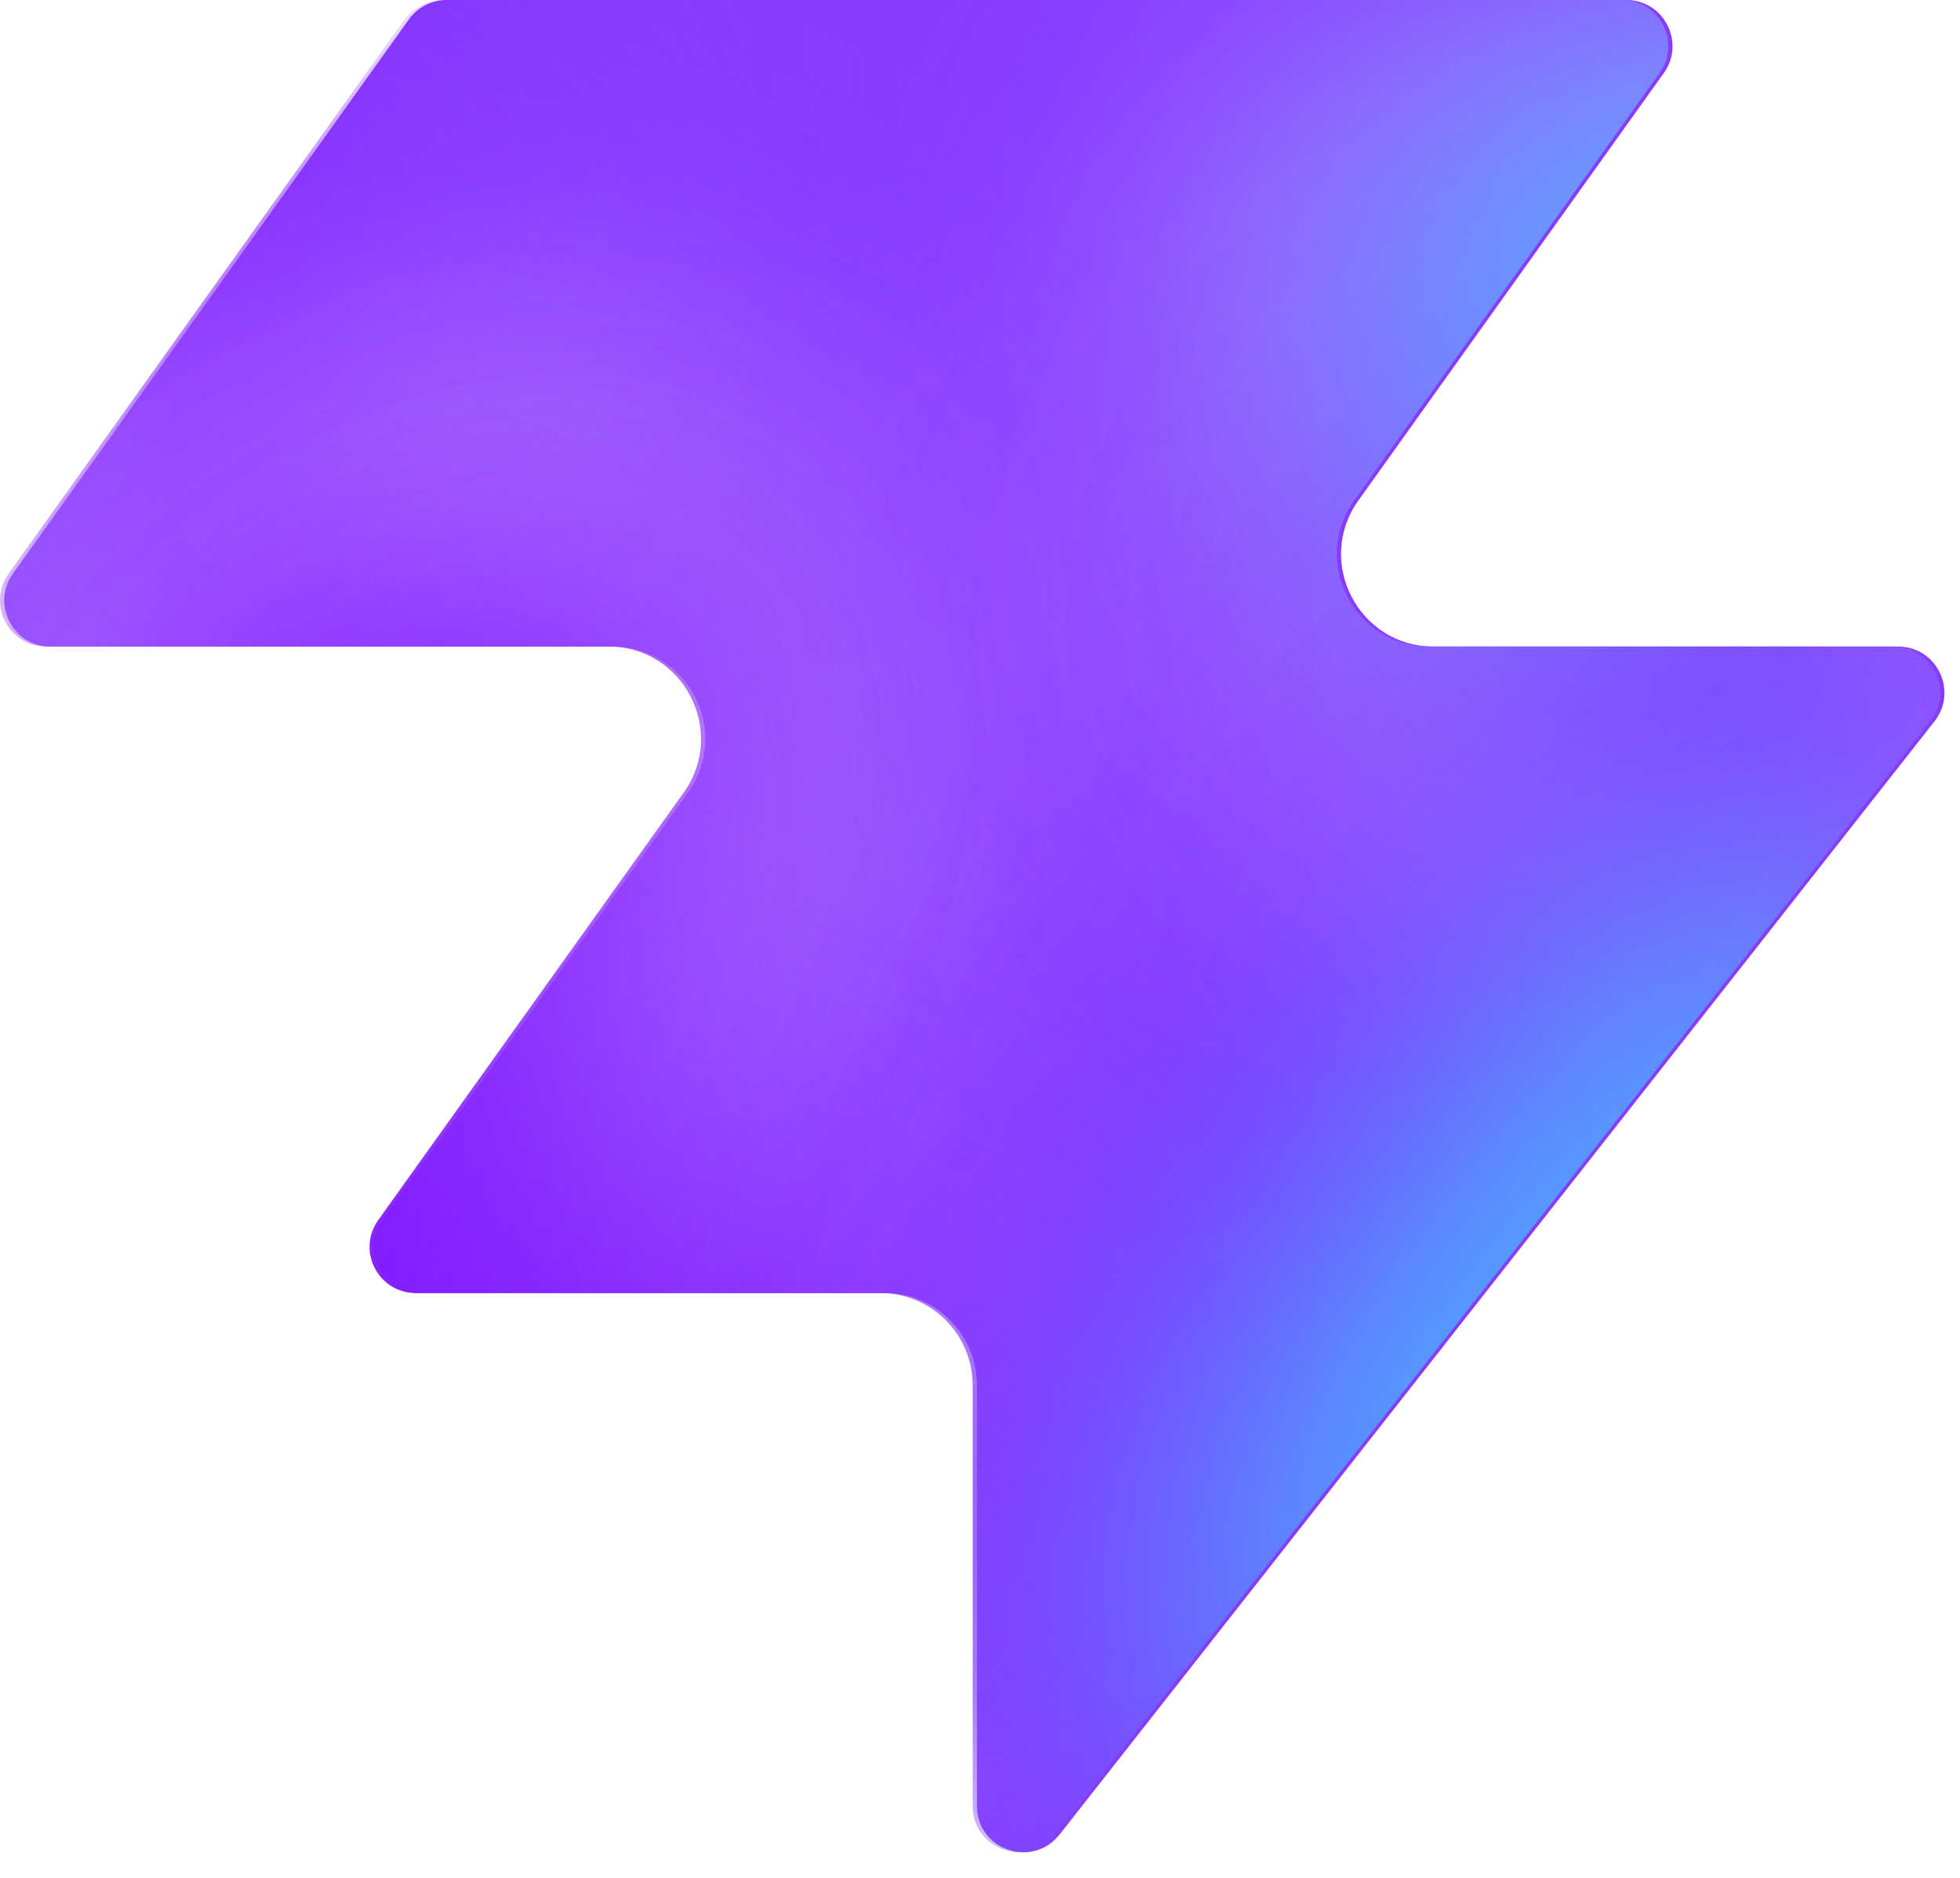
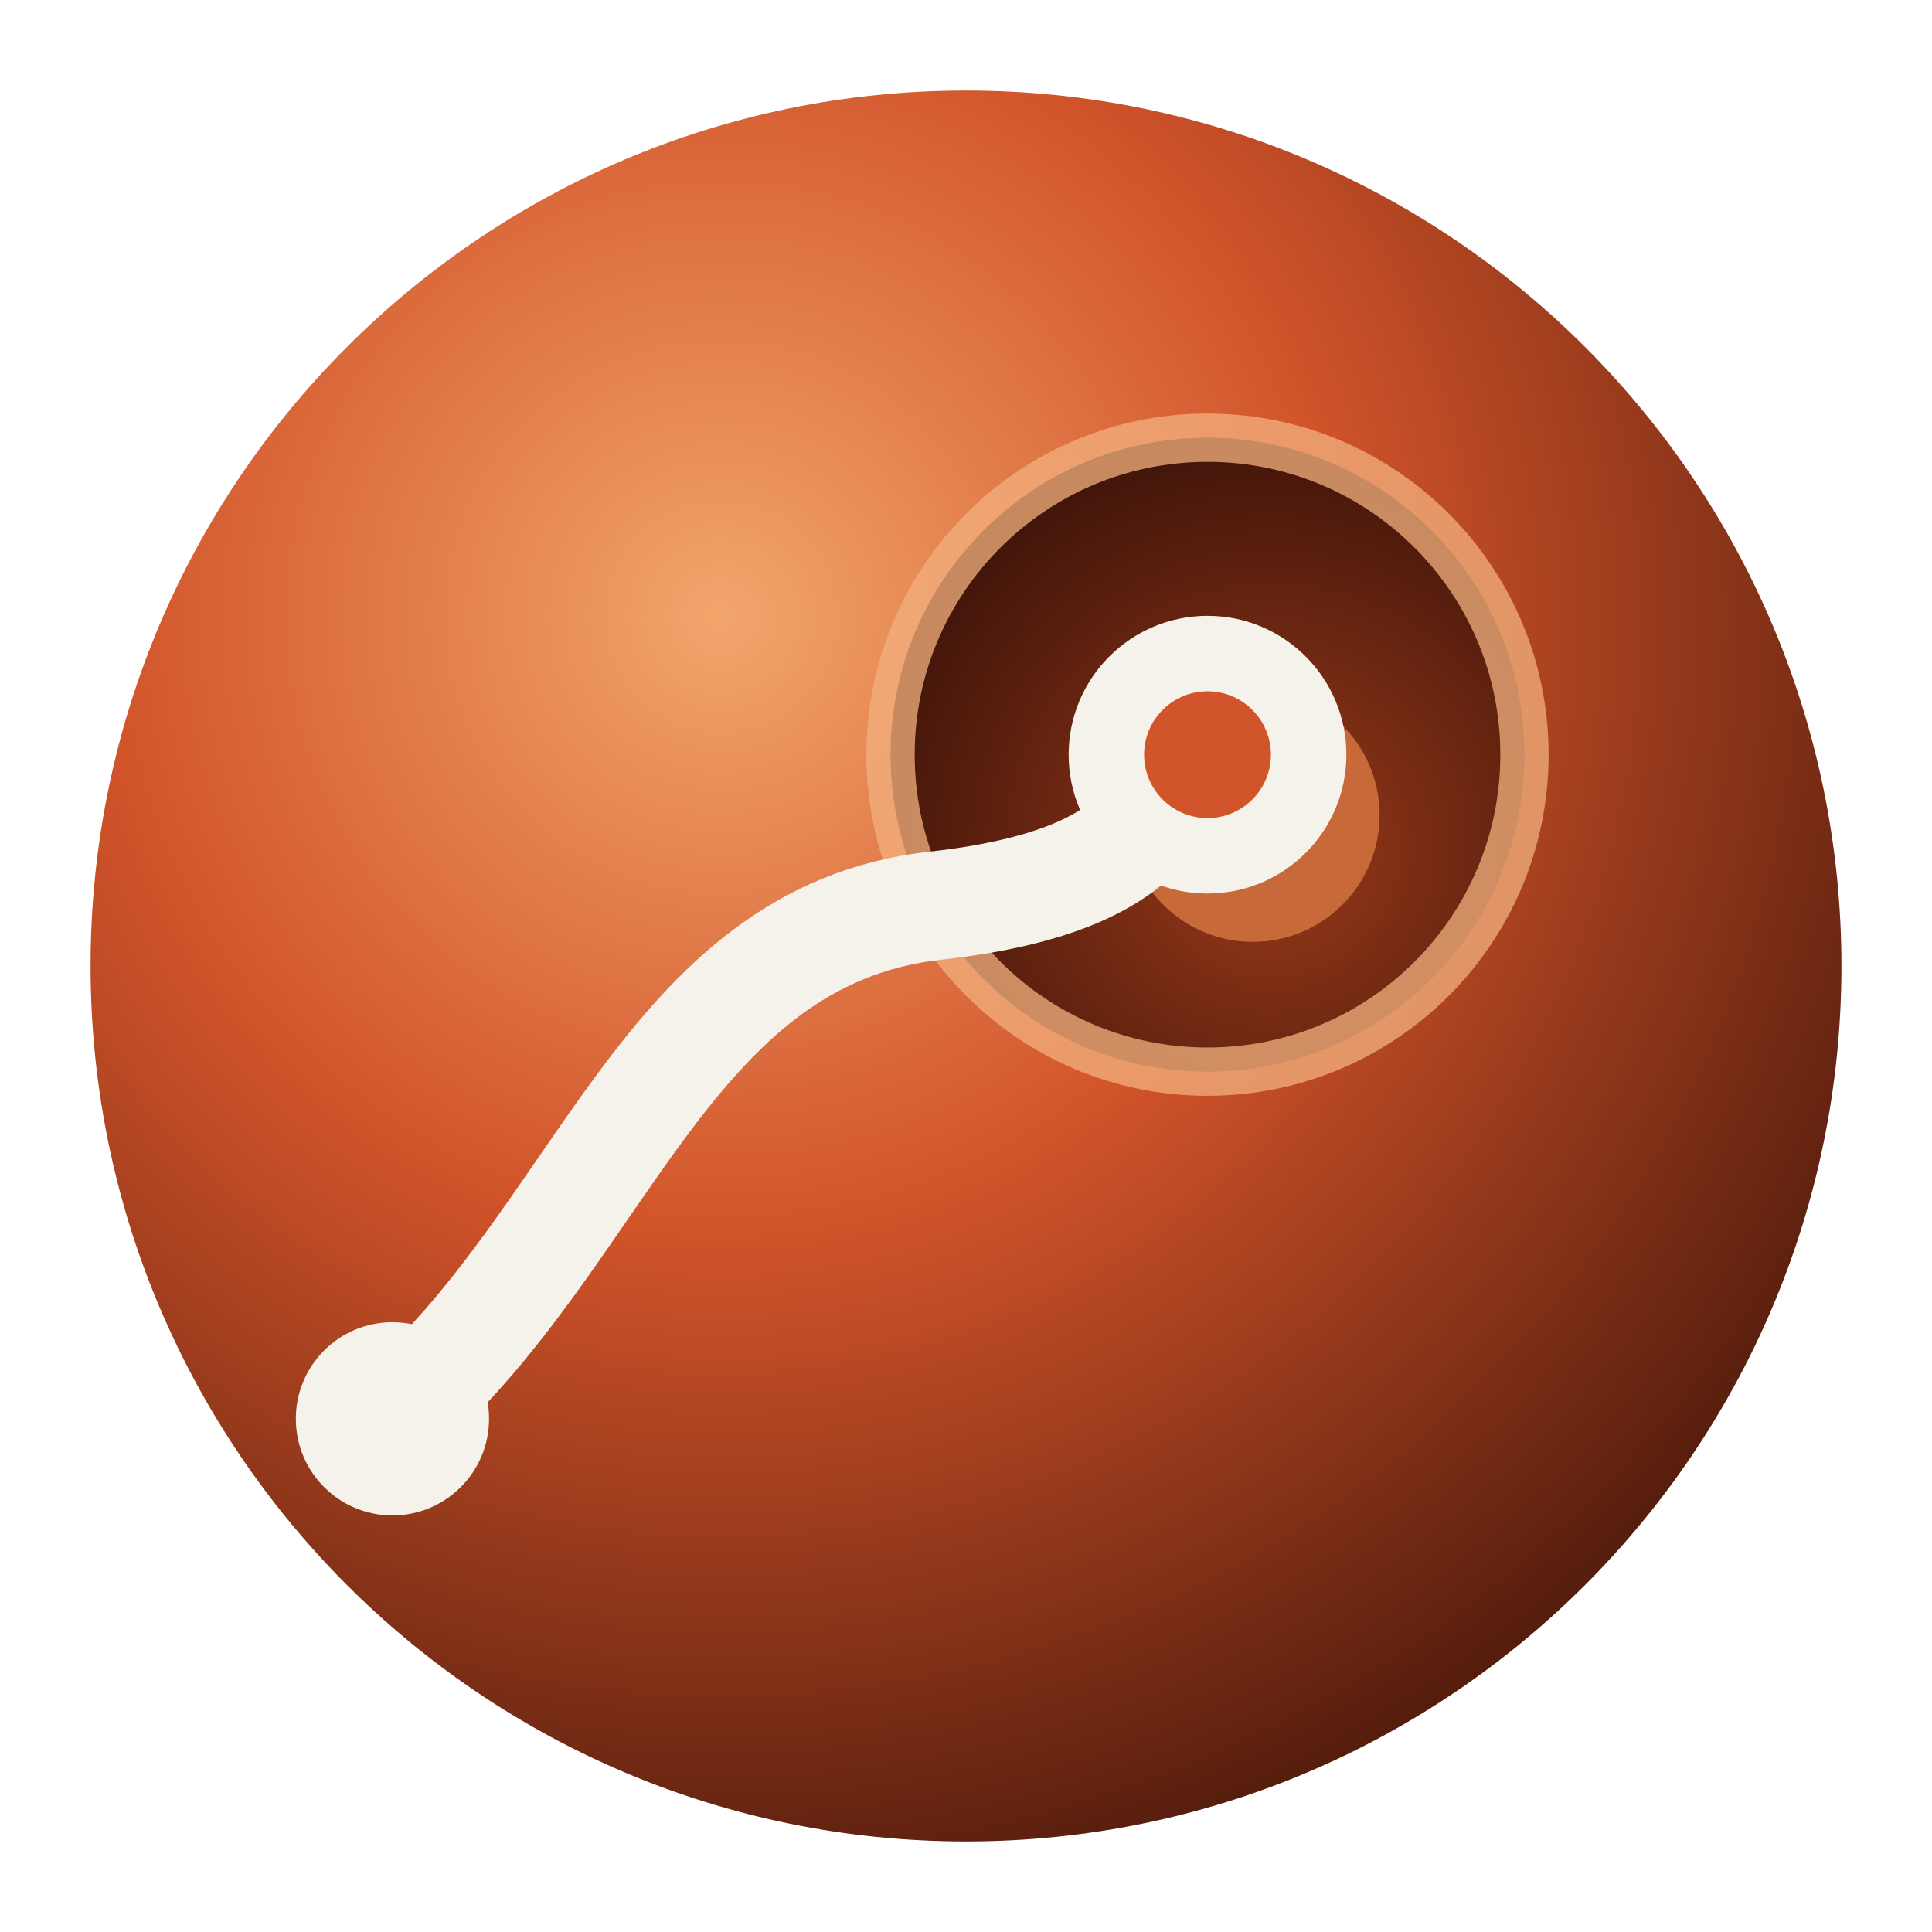
- <svg xmlns="http://www.w3.org/2000/svg" width="48" height="46" fill="none" viewBox="0 0 48 46">
-   <path fill="#863bff" d="M25.946 44.938c-.664.845-2.021.375-2.021-.698V33.937a2.26 2.26 0 0 0-2.262-2.262H10.287c-.92 0-1.456-1.04-.92-1.788l7.48-10.471c1.07-1.497 0-3.578-1.842-3.578H1.237c-.92 0-1.456-1.04-.92-1.788L10.013.474c.214-.297.556-.474.92-.474h28.894c.92 0 1.456 1.04.92 1.788l-7.48 10.471c-1.07 1.498 0 3.579 1.842 3.579h11.377c.943 0 1.473 1.088.89 1.83L25.947 44.94z" style="fill:#863bff;fill:color(display-p3 .525 .23 1);fill-opacity:1" />
-   <mask id="a" width="48" height="46" x="0" y="0" maskUnits="userSpaceOnUse" style="mask-type:alpha">
-     <path fill="#000" d="M25.842 44.938c-.664.844-2.021.375-2.021-.698V33.937a2.26 2.26 0 0 0-2.262-2.262H10.183c-.92 0-1.456-1.04-.92-1.788l7.48-10.471c1.07-1.498 0-3.579-1.842-3.579H1.133c-.92 0-1.456-1.04-.92-1.787L9.91.473c.214-.297.556-.474.92-.474h28.894c.92 0 1.456 1.04.92 1.788l-7.48 10.471c-1.07 1.498 0 3.578 1.842 3.578h11.377c.943 0 1.473 1.088.89 1.832L25.843 44.94z" style="fill:#000;fill-opacity:1" />
-   </mask>
-   <g mask="url(#a)">
-     <g filter="url(#b)">
-       <ellipse cx="5.508" cy="14.704" fill="#ede6ff" rx="5.508" ry="14.704" style="fill:#ede6ff;fill:color(display-p3 .927 .903 1);fill-opacity:1" transform="matrix(.00324 1 1 -.00324 -4.47 31.516)" />
-     </g>
-     <g filter="url(#c)">
-       <ellipse cx="10.399" cy="29.851" fill="#ede6ff" rx="10.399" ry="29.851" style="fill:#ede6ff;fill:color(display-p3 .927 .903 1);fill-opacity:1" transform="matrix(.00324 1 1 -.00324 -39.328 7.883)" />
-     </g>
-     <g filter="url(#d)">
-       <ellipse cx="5.508" cy="30.487" fill="#7e14ff" rx="5.508" ry="30.487" style="fill:#7e14ff;fill:color(display-p3 .492 .077 1);fill-opacity:1" transform="rotate(89.814 -25.913 -14.639)scale(1 -1)" />
-     </g>
-     <g filter="url(#e)">
-       <ellipse cx="5.508" cy="30.599" fill="#7e14ff" rx="5.508" ry="30.599" style="fill:#7e14ff;fill:color(display-p3 .492 .077 1);fill-opacity:1" transform="rotate(89.814 -32.644 -3.334)scale(1 -1)" />
-     </g>
-     <g filter="url(#f)">
-       <ellipse cx="5.508" cy="30.599" fill="#7e14ff" rx="5.508" ry="30.599" style="fill:#7e14ff;fill:color(display-p3 .492 .077 1);fill-opacity:1" transform="matrix(.00324 1 1 -.00324 -34.34 30.47)" />
-     </g>
-     <g filter="url(#g)">
-       <ellipse cx="14.072" cy="22.078" fill="#ede6ff" rx="14.072" ry="22.078" style="fill:#ede6ff;fill:color(display-p3 .927 .903 1);fill-opacity:1" transform="rotate(93.35 24.506 48.493)scale(-1 1)" />
-     </g>
-     <g filter="url(#h)">
-       <ellipse cx="3.47" cy="21.501" fill="#7e14ff" rx="3.47" ry="21.501" style="fill:#7e14ff;fill:color(display-p3 .492 .077 1);fill-opacity:1" transform="rotate(89.009 28.708 47.59)scale(-1 1)" />
-     </g>
-     <g filter="url(#i)">
-       <ellipse cx="3.47" cy="21.501" fill="#7e14ff" rx="3.47" ry="21.501" style="fill:#7e14ff;fill:color(display-p3 .492 .077 1);fill-opacity:1" transform="rotate(89.009 28.708 47.59)scale(-1 1)" />
-     </g>
-     <g filter="url(#j)">
-       <ellipse cx=".387" cy="8.972" fill="#7e14ff" rx="4.407" ry="29.108" style="fill:#7e14ff;fill:color(display-p3 .492 .077 1);fill-opacity:1" transform="rotate(39.51 .387 8.972)" />
-     </g>
-     <g filter="url(#k)">
-       <ellipse cx="47.523" cy="-6.092" fill="#7e14ff" rx="4.407" ry="29.108" style="fill:#7e14ff;fill:color(display-p3 .492 .077 1);fill-opacity:1" transform="rotate(37.892 47.523 -6.092)" />
-     </g>
-     <g filter="url(#l)">
-       <ellipse cx="41.412" cy="6.333" fill="#47bfff" rx="5.971" ry="9.665" style="fill:#47bfff;fill:color(display-p3 .28 .748 1);fill-opacity:1" transform="rotate(37.892 41.412 6.333)" />
-     </g>
-     <g filter="url(#m)">
-       <ellipse cx="-1.879" cy="38.332" fill="#7e14ff" rx="4.407" ry="29.108" style="fill:#7e14ff;fill:color(display-p3 .492 .077 1);fill-opacity:1" transform="rotate(37.892 -1.88 38.332)" />
-     </g>
-     <g filter="url(#n)">
-       <ellipse cx="-1.879" cy="38.332" fill="#7e14ff" rx="4.407" ry="29.108" style="fill:#7e14ff;fill:color(display-p3 .492 .077 1);fill-opacity:1" transform="rotate(37.892 -1.88 38.332)" />
-     </g>
-     <g filter="url(#o)">
-       <ellipse cx="35.651" cy="29.907" fill="#7e14ff" rx="4.407" ry="29.108" style="fill:#7e14ff;fill:color(display-p3 .492 .077 1);fill-opacity:1" transform="rotate(37.892 35.651 29.907)" />
-     </g>
-     <g filter="url(#p)">
-       <ellipse cx="38.418" cy="32.4" fill="#47bfff" rx="5.971" ry="15.297" style="fill:#47bfff;fill:color(display-p3 .28 .748 1);fill-opacity:1" transform="rotate(37.892 38.418 32.4)" />
-     </g>
-   </g>
+ <svg xmlns="http://www.w3.org/2000/svg" viewBox="0 0 64 64">
  <defs>
-     <filter id="b" width="60.045" height="41.654" x="-19.77" y="16.149" color-interpolation-filters="sRGB" filterUnits="userSpaceOnUse">
-       <feFlood flood-opacity="0" result="BackgroundImageFix" />
-       <feBlend in="SourceGraphic" in2="BackgroundImageFix" result="shape" />
-       <feGaussianBlur result="effect1_foregroundBlur_2002_17158" stdDeviation="7.659" />
-     </filter>
-     <filter id="c" width="90.34" height="51.437" x="-54.613" y="-7.533" color-interpolation-filters="sRGB" filterUnits="userSpaceOnUse">
-       <feFlood flood-opacity="0" result="BackgroundImageFix" />
-       <feBlend in="SourceGraphic" in2="BackgroundImageFix" result="shape" />
-       <feGaussianBlur result="effect1_foregroundBlur_2002_17158" stdDeviation="7.659" />
-     </filter>
-     <filter id="d" width="79.355" height="29.4" x="-49.64" y="2.03" color-interpolation-filters="sRGB" filterUnits="userSpaceOnUse">
-       <feFlood flood-opacity="0" result="BackgroundImageFix" />
-       <feBlend in="SourceGraphic" in2="BackgroundImageFix" result="shape" />
-       <feGaussianBlur result="effect1_foregroundBlur_2002_17158" stdDeviation="4.596" />
-     </filter>
-     <filter id="e" width="79.579" height="29.4" x="-45.045" y="20.029" color-interpolation-filters="sRGB" filterUnits="userSpaceOnUse">
-       <feFlood flood-opacity="0" result="BackgroundImageFix" />
-       <feBlend in="SourceGraphic" in2="BackgroundImageFix" result="shape" />
-       <feGaussianBlur result="effect1_foregroundBlur_2002_17158" stdDeviation="4.596" />
-     </filter>
-     <filter id="f" width="79.579" height="29.4" x="-43.513" y="21.178" color-interpolation-filters="sRGB" filterUnits="userSpaceOnUse">
-       <feFlood flood-opacity="0" result="BackgroundImageFix" />
-       <feBlend in="SourceGraphic" in2="BackgroundImageFix" result="shape" />
-       <feGaussianBlur result="effect1_foregroundBlur_2002_17158" stdDeviation="4.596" />
-     </filter>
-     <filter id="g" width="74.749" height="58.852" x="15.756" y="-17.901" color-interpolation-filters="sRGB" filterUnits="userSpaceOnUse">
-       <feFlood flood-opacity="0" result="BackgroundImageFix" />
-       <feBlend in="SourceGraphic" in2="BackgroundImageFix" result="shape" />
-       <feGaussianBlur result="effect1_foregroundBlur_2002_17158" stdDeviation="7.659" />
-     </filter>
-     <filter id="h" width="61.377" height="25.362" x="23.548" y="2.284" color-interpolation-filters="sRGB" filterUnits="userSpaceOnUse">
-       <feFlood flood-opacity="0" result="BackgroundImageFix" />
-       <feBlend in="SourceGraphic" in2="BackgroundImageFix" result="shape" />
-       <feGaussianBlur result="effect1_foregroundBlur_2002_17158" stdDeviation="4.596" />
-     </filter>
-     <filter id="i" width="61.377" height="25.362" x="23.548" y="2.284" color-interpolation-filters="sRGB" filterUnits="userSpaceOnUse">
-       <feFlood flood-opacity="0" result="BackgroundImageFix" />
-       <feBlend in="SourceGraphic" in2="BackgroundImageFix" result="shape" />
-       <feGaussianBlur result="effect1_foregroundBlur_2002_17158" stdDeviation="4.596" />
-     </filter>
-     <filter id="j" width="56.045" height="63.649" x="-27.636" y="-22.853" color-interpolation-filters="sRGB" filterUnits="userSpaceOnUse">
-       <feFlood flood-opacity="0" result="BackgroundImageFix" />
-       <feBlend in="SourceGraphic" in2="BackgroundImageFix" result="shape" />
-       <feGaussianBlur result="effect1_foregroundBlur_2002_17158" stdDeviation="4.596" />
-     </filter>
-     <filter id="k" width="54.814" height="64.646" x="20.116" y="-38.415" color-interpolation-filters="sRGB" filterUnits="userSpaceOnUse">
-       <feFlood flood-opacity="0" result="BackgroundImageFix" />
-       <feBlend in="SourceGraphic" in2="BackgroundImageFix" result="shape" />
-       <feGaussianBlur result="effect1_foregroundBlur_2002_17158" stdDeviation="4.596" />
-     </filter>
-     <filter id="l" width="33.541" height="35.313" x="24.641" y="-11.323" color-interpolation-filters="sRGB" filterUnits="userSpaceOnUse">
-       <feFlood flood-opacity="0" result="BackgroundImageFix" />
-       <feBlend in="SourceGraphic" in2="BackgroundImageFix" result="shape" />
-       <feGaussianBlur result="effect1_foregroundBlur_2002_17158" stdDeviation="4.596" />
-     </filter>
-     <filter id="m" width="54.814" height="64.646" x="-29.286" y="6.009" color-interpolation-filters="sRGB" filterUnits="userSpaceOnUse">
-       <feFlood flood-opacity="0" result="BackgroundImageFix" />
-       <feBlend in="SourceGraphic" in2="BackgroundImageFix" result="shape" />
-       <feGaussianBlur result="effect1_foregroundBlur_2002_17158" stdDeviation="4.596" />
-     </filter>
-     <filter id="n" width="54.814" height="64.646" x="-29.286" y="6.009" color-interpolation-filters="sRGB" filterUnits="userSpaceOnUse">
-       <feFlood flood-opacity="0" result="BackgroundImageFix" />
-       <feBlend in="SourceGraphic" in2="BackgroundImageFix" result="shape" />
-       <feGaussianBlur result="effect1_foregroundBlur_2002_17158" stdDeviation="4.596" />
-     </filter>
-     <filter id="o" width="54.814" height="64.646" x="8.244" y="-2.416" color-interpolation-filters="sRGB" filterUnits="userSpaceOnUse">
-       <feFlood flood-opacity="0" result="BackgroundImageFix" />
-       <feBlend in="SourceGraphic" in2="BackgroundImageFix" result="shape" />
-       <feGaussianBlur result="effect1_foregroundBlur_2002_17158" stdDeviation="4.596" />
-     </filter>
-     <filter id="p" width="39.409" height="43.623" x="18.713" y="10.588" color-interpolation-filters="sRGB" filterUnits="userSpaceOnUse">
-       <feFlood flood-opacity="0" result="BackgroundImageFix" />
-       <feBlend in="SourceGraphic" in2="BackgroundImageFix" result="shape" />
-       <feGaussianBlur result="effect1_foregroundBlur_2002_17158" stdDeviation="4.596" />
-     </filter>
+     <radialGradient id="mars" cx="36%" cy="30%" r="78%">
+       <stop offset="0" stop-color="#f2a56c" />
+       <stop offset="0.45" stop-color="#d2542a" />
+       <stop offset="1" stop-color="#4a180a" />
+     </radialGradient>
+     <radialGradient id="crater" cx="60%" cy="65%" r="70%">
+       <stop offset="0" stop-color="#9a3a1a" />
+       <stop offset="1" stop-color="#3a1208" />
+     </radialGradient>
  </defs>
+   <circle cx="32" cy="32" r="29" fill="url(#mars)" />
+   <circle cx="40" cy="25" r="10.5" fill="url(#crater)" />
+   <circle cx="40" cy="25" r="10.5" fill="none" stroke="#f2b07e" stroke-opacity="0.75" stroke-width="1.6" />
+   <circle cx="41.5" cy="27" r="4.2" fill="#c8693a" />
+   <path d="M13 47 C 20 41, 22 31, 31 30 S 38 25, 40 25" fill="none" stroke="#f5f2ec" stroke-width="3.6" stroke-linecap="round" />
+   <circle cx="13" cy="47" r="3.2" fill="#f5f2ec" />
+   <circle cx="40" cy="25" r="4.6" fill="#f5f2ec" />
+   <circle cx="40" cy="25" r="2.1" fill="#d2542a" />
</svg>
